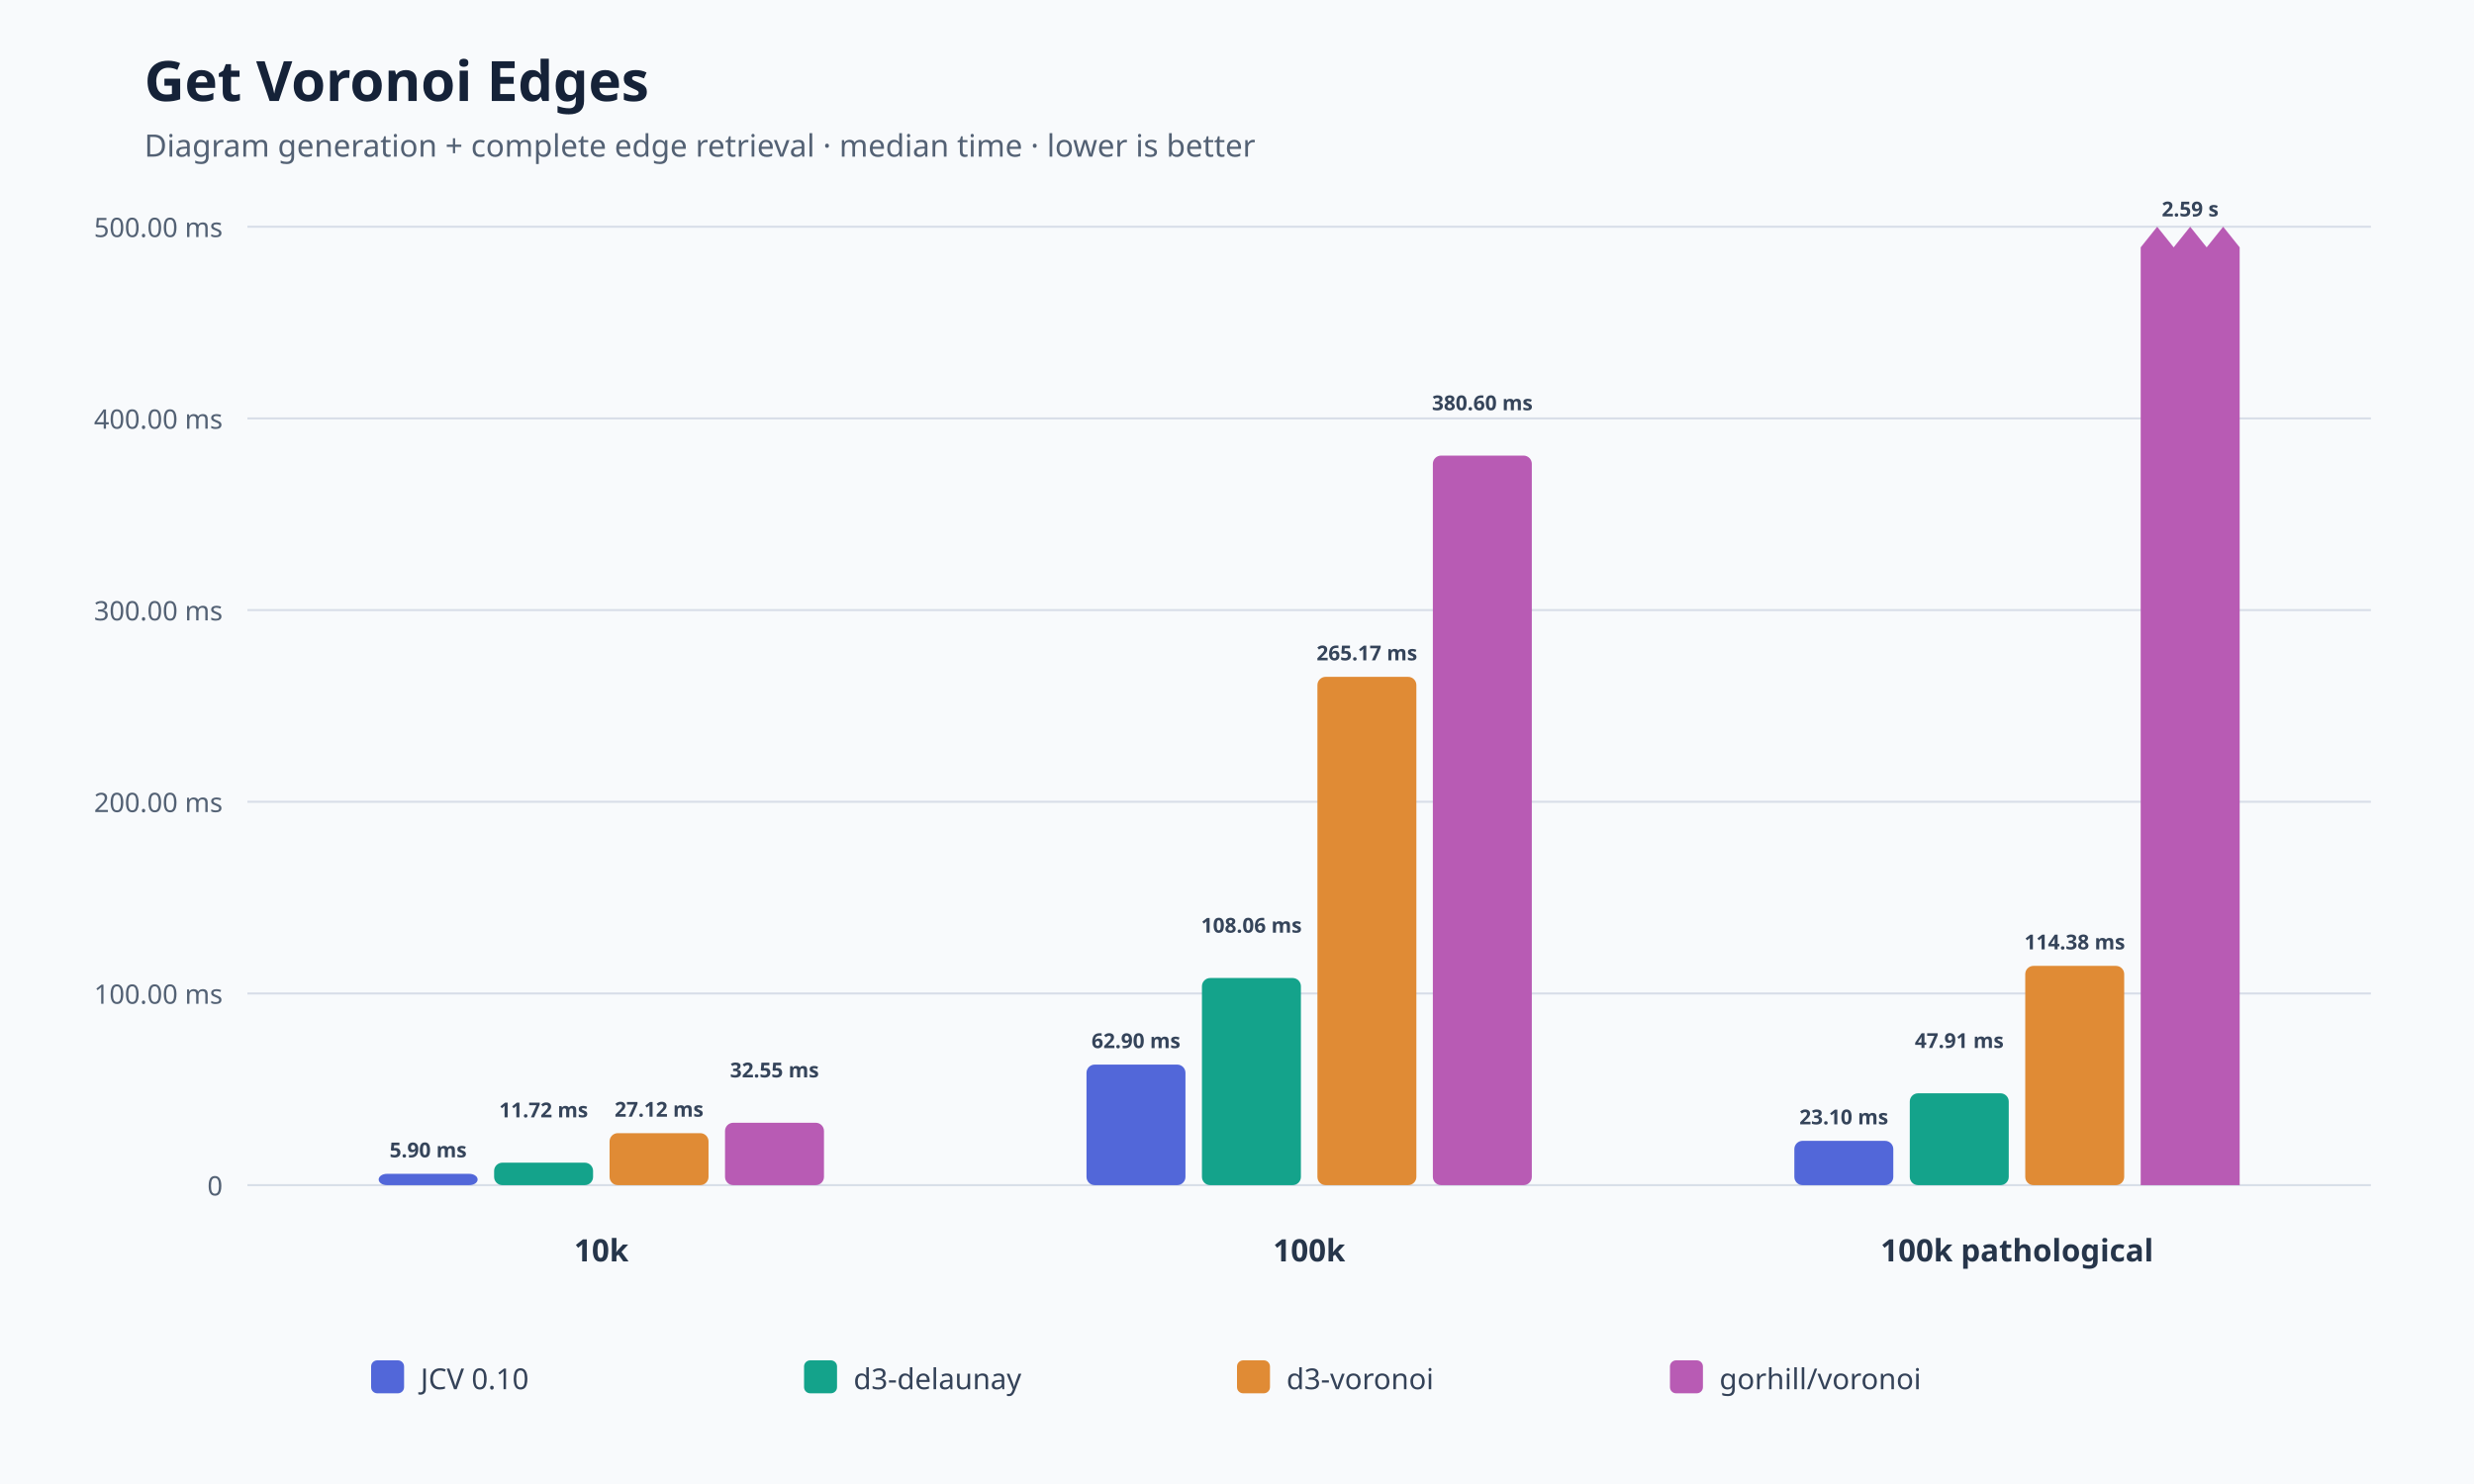
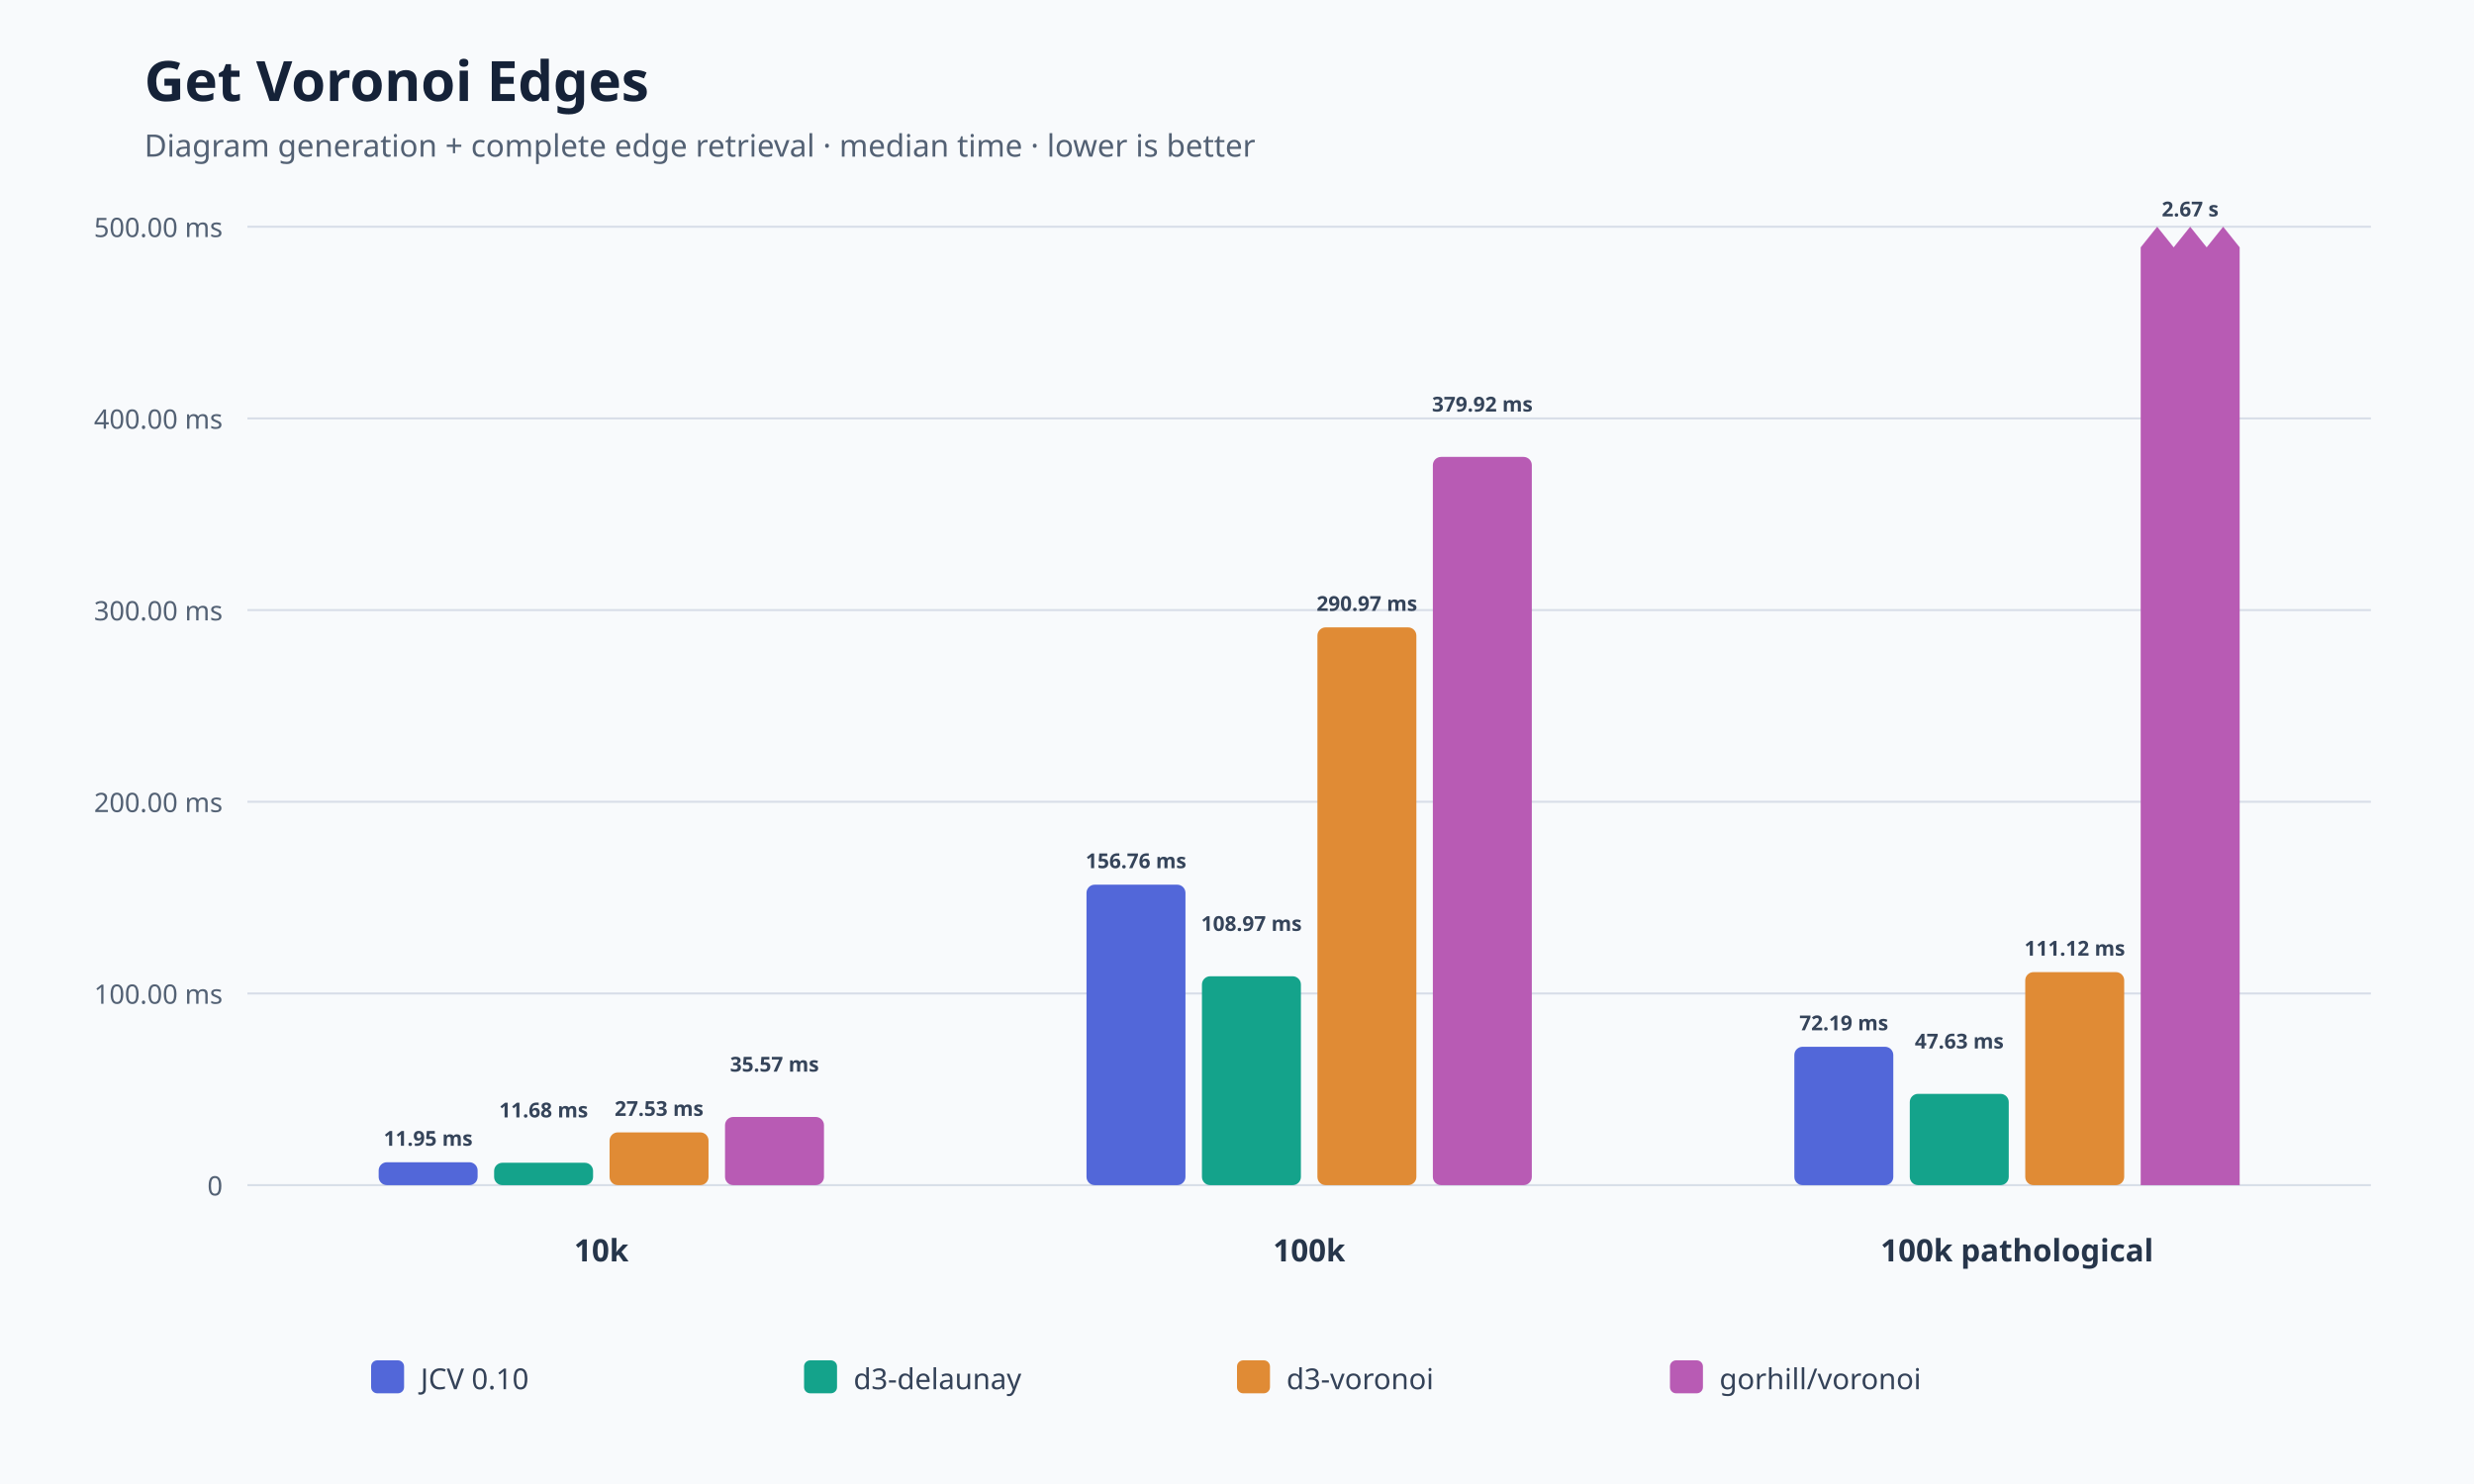
<svg xmlns="http://www.w3.org/2000/svg" width="1200" height="720" viewBox="0 0 1200 720" role="img" aria-labelledby="title desc">
  <style>.stat-hit{fill:transparent;pointer-events:all}</style>
  <rect width="1200" height="720" fill="#f8fafc" />
  <text x="70" y="49" font-family="system-ui, sans-serif" font-size="27" font-weight="700" fill="#152238">Get Voronoi Edges</text>
  <text x="70" y="76" font-family="system-ui, sans-serif" font-size="15" fill="#536174">Diagram generation + complete edge retrieval · median time · lower is better</text>
  <line x1="120" y1="575" x2="1150" y2="575" stroke="#d8dee8" />
  <text x="108" y="580" font-family="system-ui, sans-serif" font-size="13" fill="#536174" text-anchor="end">0</text>
  <line x1="120" y1="482" x2="1150" y2="482" stroke="#d8dee8" />
  <text x="108" y="487" font-family="system-ui, sans-serif" font-size="13" fill="#536174" text-anchor="end">100.00 ms</text>
  <line x1="120" y1="389" x2="1150" y2="389" stroke="#d8dee8" />
  <text x="108" y="394" font-family="system-ui, sans-serif" font-size="13" fill="#536174" text-anchor="end">200.00 ms</text>
  <line x1="120" y1="296" x2="1150" y2="296" stroke="#d8dee8" />
  <text x="108" y="301" font-family="system-ui, sans-serif" font-size="13" fill="#536174" text-anchor="end">300.00 ms</text>
  <line x1="120" y1="203" x2="1150" y2="203" stroke="#d8dee8" />
  <text x="108" y="208" font-family="system-ui, sans-serif" font-size="13" fill="#536174" text-anchor="end">400.00 ms</text>
  <line x1="120" y1="110" x2="1150" y2="110" stroke="#d8dee8" />
  <text x="108" y="115" font-family="system-ui, sans-serif" font-size="13" fill="#536174" text-anchor="end">500.00 ms</text>
  <text x="291.667" y="612" font-family="system-ui, sans-serif" font-size="15" font-weight="600" fill="#26354a" text-anchor="middle">10k</text>
-   <rect x="183.667" y="569.51" width="48" height="5.49" rx="4" fill="#5267d9" />
-   <text x="207.667" y="561.51" font-family="system-ui, sans-serif" font-size="10" font-weight="650" fill="#35445a" text-anchor="middle">5.90 ms</text>
+   <rect x="183.667" y="563.89" width="48" height="11.11" rx="4" fill="#5267d9" />
+   <text x="207.667" y="555.89" font-family="system-ui, sans-serif" font-size="10" font-weight="650" fill="#35445a" text-anchor="middle">11.95 ms</text>
  <g class="stat-bar" tabindex="0">
    <rect class="stat-hit" x="183.667" y="560.00" width="48" height="15.00" />
  </g>
-   <rect x="239.667" y="564.10" width="48" height="10.90" rx="4" fill="#14a38b" />
-   <text x="263.667" y="542.10" font-family="system-ui, sans-serif" font-size="10" font-weight="650" fill="#35445a" text-anchor="middle">11.72 ms</text>
+   <rect x="239.667" y="564.14" width="48" height="10.86" rx="4" fill="#14a38b" />
+   <text x="263.667" y="542.14" font-family="system-ui, sans-serif" font-size="10" font-weight="650" fill="#35445a" text-anchor="middle">11.68 ms</text>
  <g class="stat-bar" tabindex="0">
    <rect class="stat-hit" x="239.667" y="560.00" width="48" height="15.00" />
  </g>
-   <rect x="295.667" y="549.78" width="48" height="25.22" rx="4" fill="#e08b35" />
-   <text x="319.667" y="541.78" font-family="system-ui, sans-serif" font-size="10" font-weight="650" fill="#35445a" text-anchor="middle">27.12 ms</text>
+   <rect x="295.667" y="549.40" width="48" height="25.60" rx="4" fill="#e08b35" />
+   <text x="319.667" y="541.40" font-family="system-ui, sans-serif" font-size="10" font-weight="650" fill="#35445a" text-anchor="middle">27.53 ms</text>
  <g class="stat-bar" tabindex="0">
-     <rect class="stat-hit" x="295.667" y="549.78" width="48" height="25.22" />
+     <rect class="stat-hit" x="295.667" y="549.40" width="48" height="25.60" />
  </g>
-   <rect x="351.667" y="544.73" width="48" height="30.27" rx="4" fill="#b85bb4" />
-   <text x="375.667" y="522.73" font-family="system-ui, sans-serif" font-size="10" font-weight="650" fill="#35445a" text-anchor="middle">32.55 ms</text>
+   <rect x="351.667" y="541.92" width="48" height="33.08" rx="4" fill="#b85bb4" />
+   <text x="375.667" y="519.92" font-family="system-ui, sans-serif" font-size="10" font-weight="650" fill="#35445a" text-anchor="middle">35.57 ms</text>
  <g class="stat-bar" tabindex="0">
-     <rect class="stat-hit" x="351.667" y="544.73" width="48" height="30.27" />
+     <rect class="stat-hit" x="351.667" y="541.92" width="48" height="33.08" />
  </g>
  <text x="635" y="612" font-family="system-ui, sans-serif" font-size="15" font-weight="600" fill="#26354a" text-anchor="middle">100k</text>
-   <rect x="527" y="516.51" width="48" height="58.49" rx="4" fill="#5267d9" />
-   <text x="551" y="508.51" font-family="system-ui, sans-serif" font-size="10" font-weight="650" fill="#35445a" text-anchor="middle">62.90 ms</text>
+   <rect x="527" y="429.22" width="48" height="145.78" rx="4" fill="#5267d9" />
+   <text x="551" y="421.22" font-family="system-ui, sans-serif" font-size="10" font-weight="650" fill="#35445a" text-anchor="middle">156.76 ms</text>
  <g class="stat-bar" tabindex="0">
-     <rect class="stat-hit" x="527" y="516.51" width="48" height="58.49" />
+     <rect class="stat-hit" x="527" y="429.22" width="48" height="145.78" />
  </g>
-   <rect x="583" y="474.51" width="48" height="100.49" rx="4" fill="#14a38b" />
-   <text x="607" y="452.51" font-family="system-ui, sans-serif" font-size="10" font-weight="650" fill="#35445a" text-anchor="middle">108.06 ms</text>
+   <rect x="583" y="473.66" width="48" height="101.34" rx="4" fill="#14a38b" />
+   <text x="607" y="451.66" font-family="system-ui, sans-serif" font-size="10" font-weight="650" fill="#35445a" text-anchor="middle">108.97 ms</text>
  <g class="stat-bar" tabindex="0">
-     <rect class="stat-hit" x="583" y="474.51" width="48" height="100.49" />
+     <rect class="stat-hit" x="583" y="473.66" width="48" height="101.34" />
  </g>
-   <rect x="639" y="328.39" width="48" height="246.61" rx="4" fill="#e08b35" />
-   <text x="663" y="320.39" font-family="system-ui, sans-serif" font-size="10" font-weight="650" fill="#35445a" text-anchor="middle">265.17 ms</text>
+   <rect x="639" y="304.39" width="48" height="270.61" rx="4" fill="#e08b35" />
+   <text x="663" y="296.39" font-family="system-ui, sans-serif" font-size="10" font-weight="650" fill="#35445a" text-anchor="middle">290.97 ms</text>
  <g class="stat-bar" tabindex="0">
-     <rect class="stat-hit" x="639" y="328.39" width="48" height="246.61" />
+     <rect class="stat-hit" x="639" y="304.39" width="48" height="270.61" />
  </g>
-   <rect x="695" y="221.04" width="48" height="353.96" rx="4" fill="#b85bb4" />
-   <text x="719" y="199.04" font-family="system-ui, sans-serif" font-size="10" font-weight="650" fill="#35445a" text-anchor="middle">380.60 ms</text>
+   <rect x="695" y="221.68" width="48" height="353.32" rx="4" fill="#b85bb4" />
+   <text x="719" y="199.68" font-family="system-ui, sans-serif" font-size="10" font-weight="650" fill="#35445a" text-anchor="middle">379.92 ms</text>
  <g class="stat-bar" tabindex="0">
-     <rect class="stat-hit" x="695" y="221.04" width="48" height="353.96" />
+     <rect class="stat-hit" x="695" y="221.68" width="48" height="353.32" />
  </g>
  <text x="978.333" y="612" font-family="system-ui, sans-serif" font-size="15" font-weight="600" fill="#26354a" text-anchor="middle">100k pathological</text>
-   <rect x="870.333" y="553.51" width="48" height="21.49" rx="4" fill="#5267d9" />
-   <text x="894.333" y="545.51" font-family="system-ui, sans-serif" font-size="10" font-weight="650" fill="#35445a" text-anchor="middle">23.10 ms</text>
+   <rect x="870.333" y="507.87" width="48" height="67.13" rx="4" fill="#5267d9" />
+   <text x="894.333" y="499.87" font-family="system-ui, sans-serif" font-size="10" font-weight="650" fill="#35445a" text-anchor="middle">72.19 ms</text>
  <g class="stat-bar" tabindex="0">
-     <rect class="stat-hit" x="870.333" y="553.51" width="48" height="21.49" />
+     <rect class="stat-hit" x="870.333" y="507.87" width="48" height="67.13" />
  </g>
-   <rect x="926.333" y="530.44" width="48" height="44.56" rx="4" fill="#14a38b" />
-   <text x="950.333" y="508.44" font-family="system-ui, sans-serif" font-size="10" font-weight="650" fill="#35445a" text-anchor="middle">47.91 ms</text>
+   <rect x="926.333" y="530.71" width="48" height="44.29" rx="4" fill="#14a38b" />
+   <text x="950.333" y="508.71" font-family="system-ui, sans-serif" font-size="10" font-weight="650" fill="#35445a" text-anchor="middle">47.63 ms</text>
  <g class="stat-bar" tabindex="0">
-     <rect class="stat-hit" x="926.333" y="530.44" width="48" height="44.56" />
+     <rect class="stat-hit" x="926.333" y="530.71" width="48" height="44.29" />
  </g>
-   <rect x="982.333" y="468.62" width="48" height="106.38" rx="4" fill="#e08b35" />
-   <text x="1006.333" y="460.62" font-family="system-ui, sans-serif" font-size="10" font-weight="650" fill="#35445a" text-anchor="middle">114.38 ms</text>
+   <rect x="982.333" y="471.65" width="48" height="103.35" rx="4" fill="#e08b35" />
+   <text x="1006.333" y="463.65" font-family="system-ui, sans-serif" font-size="10" font-weight="650" fill="#35445a" text-anchor="middle">111.12 ms</text>
  <g class="stat-bar" tabindex="0">
-     <rect class="stat-hit" x="982.333" y="468.62" width="48" height="106.38" />
+     <rect class="stat-hit" x="982.333" y="471.65" width="48" height="103.35" />
  </g>
  <path d="M1038.333 575 V120 L1046.333 110 L1054.333 120 L1062.333 110 L1070.333 120 L1078.333 110 L1086.333 120 V575 Z" fill="#b85bb4" />
-   <text x="1062.333" y="105.00" font-family="system-ui, sans-serif" font-size="10" font-weight="650" fill="#35445a" text-anchor="middle">2.59 s</text>
+   <text x="1062.333" y="105.00" font-family="system-ui, sans-serif" font-size="10" font-weight="650" fill="#35445a" text-anchor="middle">2.67 s</text>
  <g class="stat-bar" tabindex="0">
    <rect class="stat-hit" x="1038.333" y="110.00" width="48" height="465.00" />
  </g>
  <rect x="180" y="660" width="16" height="16" rx="3" fill="#5267d9" />
  <text x="204" y="674" font-family="system-ui, sans-serif" font-size="14" fill="#344258">JCV 0.10</text>
  <rect x="390" y="660" width="16" height="16" rx="3" fill="#14a38b" />
  <text x="414" y="674" font-family="system-ui, sans-serif" font-size="14" fill="#344258">d3-delaunay</text>
  <rect x="600" y="660" width="16" height="16" rx="3" fill="#e08b35" />
  <text x="624" y="674" font-family="system-ui, sans-serif" font-size="14" fill="#344258">d3-voronoi</text>
  <rect x="810" y="660" width="16" height="16" rx="3" fill="#b85bb4" />
  <text x="834" y="674" font-family="system-ui, sans-serif" font-size="14" fill="#344258">gorhill/voronoi</text>
</svg>
